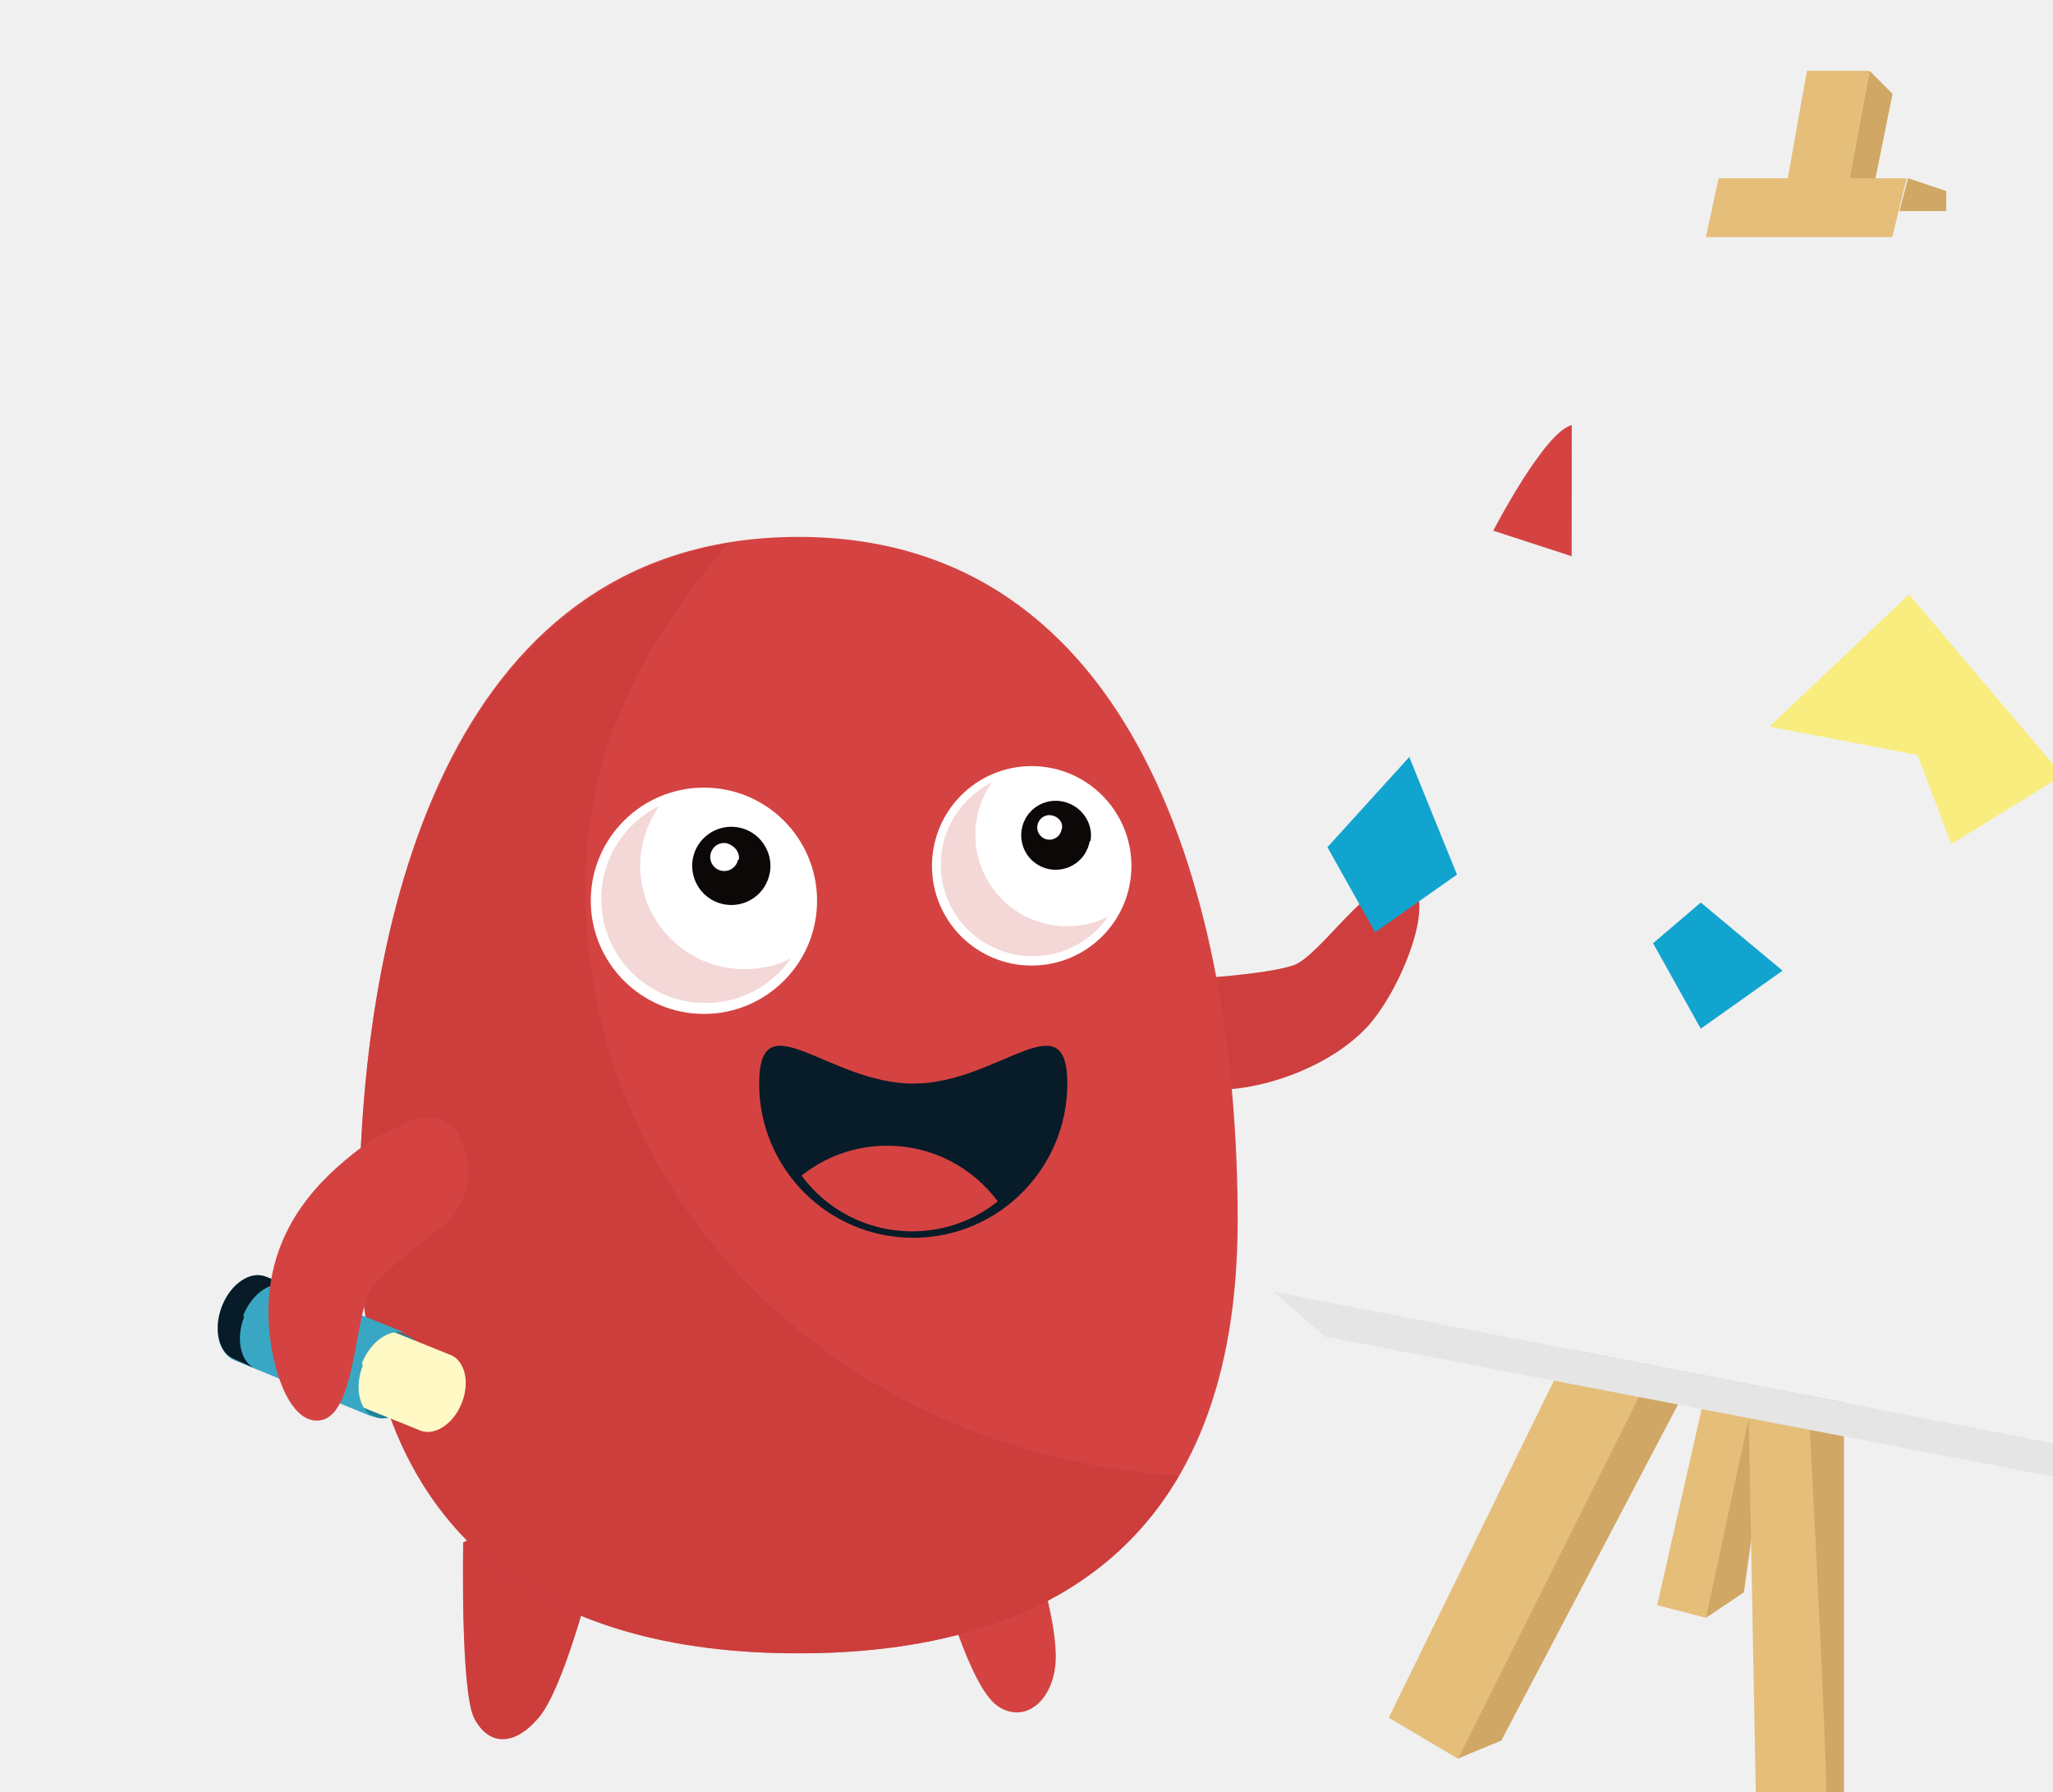
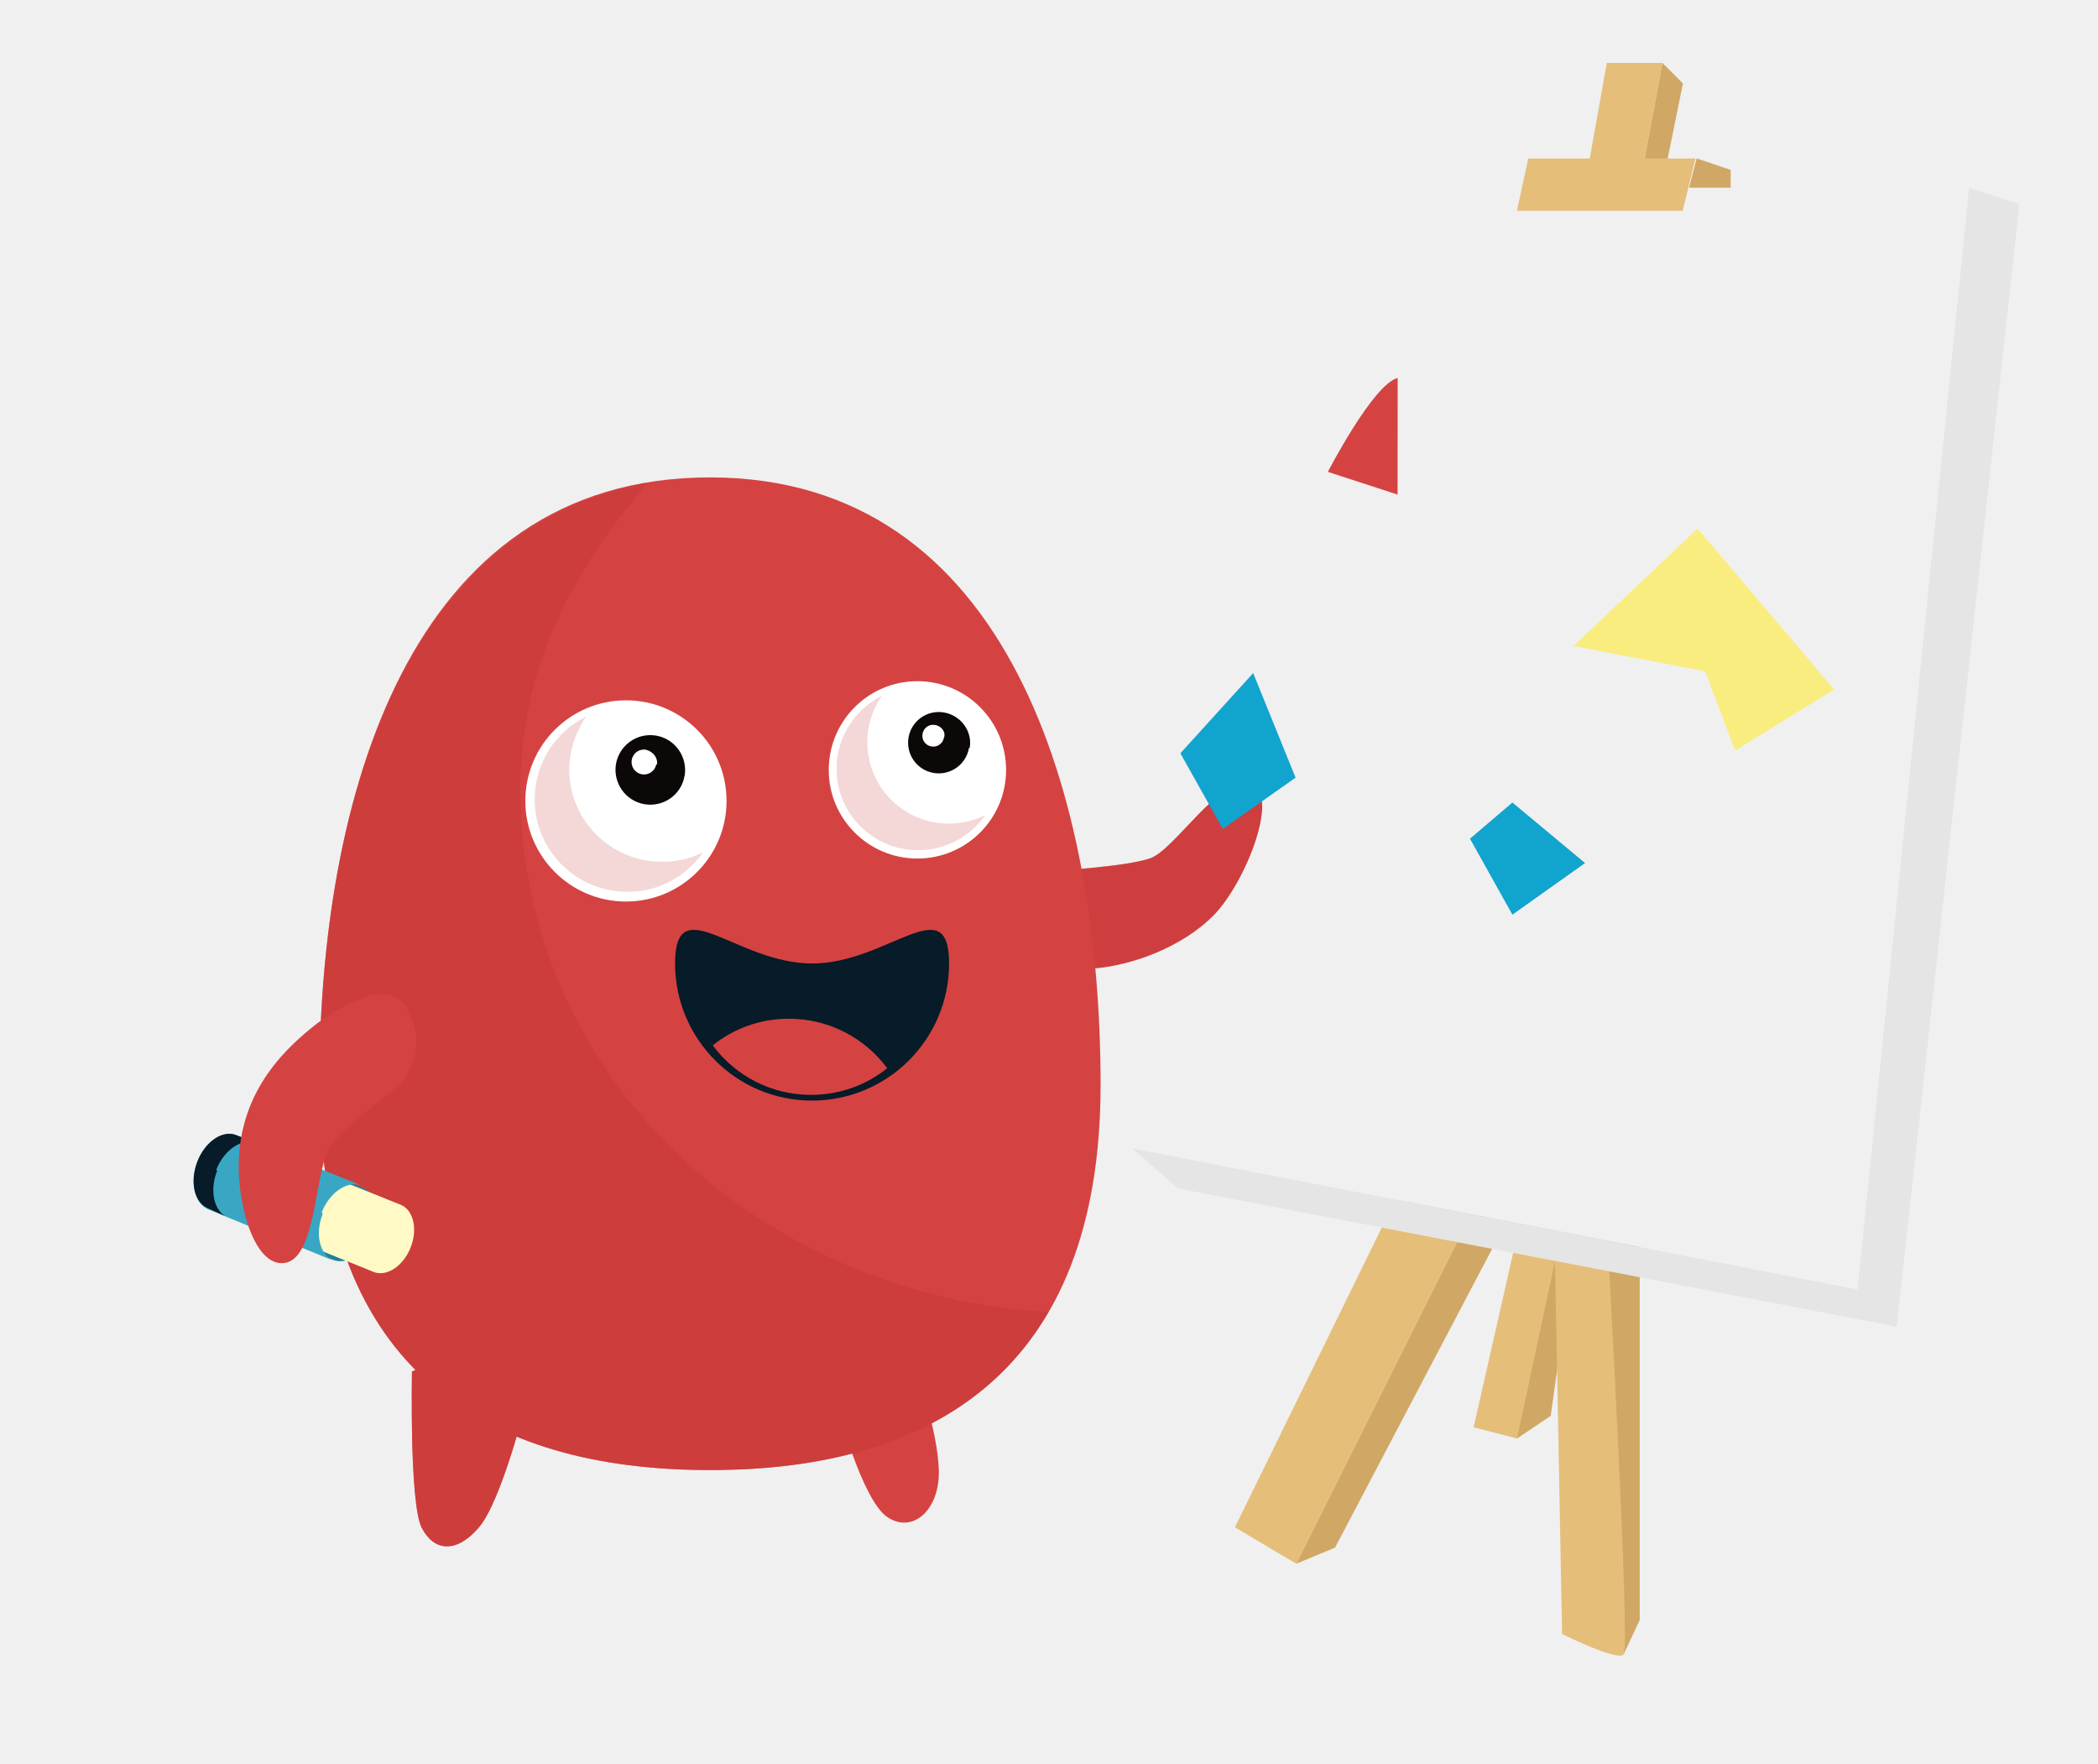
- <svg xmlns="http://www.w3.org/2000/svg">
+ <svg xmlns="http://www.w3.org/2000/svg" height="2384" width="2836">
  <defs>
    <clipPath id="a">
      <path d="M0 1788h2127V0H0z" />
    </clipPath>
    <clipPath id="b">
      <path d="M417.3 405.8h115.4V220.2H417.3z" />
    </clipPath>
    <clipPath id="c">
      <path d="M1048.2 994.2h231.4V805.7h-231.4z" />
    </clipPath>
    <clipPath id="d">
      <path d="M323.7 1298.3H1063V297.6H323.7z" />
    </clipPath>
    <clipPath id="e">
      <path d="M541.7 1061.4h170.7V883.8H541.7z" />
    </clipPath>
    <clipPath id="f">
      <path d="M848 1082.5h150.5V926H848z" />
    </clipPath>
  </defs>
  <path d="M2050.5 1944.6l45.7-30.7 34-243 64.8 565 21.5-46v-519l-133-11zm289-1715l-46-15.4L2275 285l64.2 12z" fill="#d1a765" />
  <g clip-path="url(#a)" transform="matrix(1.33333 0 0 -1.33333 0 2384)">
    <path d="M1414.8 571.8L1252 239.6l62.3-37 166 332h57.6L1494 341l44-11.4 38.5 179.8 7.2-378s55.5-27.7 62.4-20.8c7 7-17 433.4-17 433.4z" fill="#e5be7a" />
    <path d="M1288.6 1597.7h707.7l-113-1117-735.3 143z" fill="#f1f0f0" />
    <path d="M1353.5 219l-39.2-16.3 166 332h39.2zm352.7 1484.4l-20.8 20.8-23-123.4h23z" fill="#d1a765" />
    <path d="M2047.3 1581.2l-51 16.5-113-1117-735.3 143 46.4-40.6L1923 443z" fill="#e5e5e5" />
    <path d="M1549.4 1627.3l-11.5-53h168l13 53z" fill="#e5be7a" />
    <path d="M1629 1724.2l-22-123.4h55.4l23 123.4z" fill="#e5be7a" />
    <path d="M417.6 397.7S415 263 427.6 239c12.5-24 35-26 57.5 0 23 26 48 126.2 48 126.2s-57 62.5-115 32.5" fill="#d44342" />
    <g clip-path="url(#b)" opacity=".6">
      <path d="M417.6 397.7S415 263 427.6 239c12.5-24 35-26 57.5 0 23 26 48 126.2 48 126.2s-57 62.5-115 32.5" fill="#c63838" />
    </g>
    <path d="M848 365.2s25.5-97.6 51.5-115.2c26-17.5 53.5 7.5 52.3 47.6-1.2 40-21.8 97.6-21.8 97.6zm227.7 540.5s65 3.7 90 12c25 8 72 85.6 102.3 75.6 30.4-10-5-99.5-37-132.6-32.3-33.2-83.8-51.3-120.8-54.4-37-3.2-62 7.8-62 7.8" fill="#d44342" />
    <g clip-path="url(#c)" opacity=".4">
      <path d="M1075.7 905.7s65 3.7 90 12c25 8 72 85.6 102.3 75.6 30.4-10-5-99.5-37-132.6-32.3-33.2-83.8-51.3-120.8-54.4-37-3.2-62 7.8-62 7.8" fill="#c63838" />
    </g>
    <path d="M1115.8 688c0-289-169.6-390.4-396-390.4-226.6 0-396 101.5-396 390.4 0 288.8 89.2 616 396 616 304.3 0 396-327.2 396-616" fill="#d44342" />
    <g clip-path="url(#d)" opacity=".6">
      <path d="M529.7 941.6c-13 144.2 36 249.3 126.6 356.7C400.5 1252 323.7 955.8 323.7 688c0-289 169.5-390.4 396-390.4 150.8 0 276.2 45 343.3 160.3-279.4 16-509 216-533.3 483" fill="#c63838" />
    </g>
    <path d="M736.6 976c0-56.2-45.6-102-102-102-56.3 0-102 45.8-102 102 0 56.4 45.7 102 102 102 56.4 0 102-45.6 102-102" fill="#fff" />
    <path d="M694 1001.4c-3.2-19.2-21.5-32-40.7-28.7-19.2 3.3-32 21.6-28.8 40.8 3.4 19.2 21.6 32 40.8 28.7 19.2-3.3 32-21.6 28.8-40.8" fill="#0c0808" />
    <path d="M665.4 1013.3c-1.2-6.8-7.7-11.5-14.6-10.3-7 1.2-11.5 7.8-10.3 14.6 1.2 7 7.7 11.5 14.6 10.3 7-2 12-8 11-15" fill="#fff" />
    <g clip-path="url(#e)" opacity=".2">
      <path d="M670.8 914.4c-51.7 0-93.7 42-93.7 93.6 0 20 7 38.2 17 53.4-31-15.4-52-47-52-84 0-51.6 42-93.6 94-93.6 32 0 60 16 77 40.4-12-6.3-26-9.8-41-9.8" fill="#c63838" />
    </g>
    <path d="M1020 1007.4c0-49.6-40.3-89.8-90-89.8-49.6 0-89.8 40.2-89.8 89.8 0 49.7 40.2 90 89.8 90 49.7 0 90-40.3 90-90" fill="#fff" />
    <path d="M982.4 1029.7c-3-17-19-28.2-36-25.3-17 3-28.2 19-25.3 36 3 17 19 28.2 36 25.3 17-3 29-19 26-36" fill="#0c0808" />
    <path d="M957 1040.2c-1-6-6.7-10-12.7-9-6 1-10.2 6.8-9 12.8 1 6 6.7 10.2 12.8 9 6-1 11-6.7 9-12.8" fill="#fff" />
    <g clip-path="url(#f)" opacity=".2">
      <path d="M962 953c-45.7 0-82.7 37-82.7 82.6 0 17.4 5.5 33.6 14.8 47-27-13.6-46-41.5-46-74 0-45.6 37-82.6 83-82.6 28 0 53 14.3 68 35.8-11-5.5-23-8.7-36-8.7" fill="#c63838" />
    </g>
    <path d="M962.2 811.2c0-76.7-62.2-139-139-139-76.6 0-138.8 62.3-138.8 139s62.2 0 139 0c76.6 0 138.8 76.7 138.8 0" fill="#071b28" />
    <path d="M899.5 705c-22.6 30.5-58.8 50.2-99.7 50.2-29.2 0-56-10-77.2-27 22.6-30.5 58.8-50.2 99.7-50.2 29.2 0 56 10 77.2 27" fill="#d44342" />
    <path d="M251 589.6c-8.3-20.6-26.6-32.5-41-26.7l127.2-52c14.3-6 32.6 6 41 26 8.2 20 3.3 42-11 47l-127 51c14.2-5.6 19-27 10.8-47.4" fill="#1f8299" />
    <path d="M406.2 566.6l-13.5 5.4-105.4 42.5-13.5 5.5c-13 5.2-30-5.7-37.5-24.5-7.6-18.8-3-38.4 10-43.7l13.5-5.4L365.2 504l13.5-5.5c13-5.3 30 5.7 37.5 24.5 7.6 18.8 3 38.3-10 43.6" fill="#fff9c5" />
    <path d="M326.3 559.2c8.2 20.5 26.5 32.5 40.8 26.7l-127 51c-14 6-32-6-40-27s-3-42 11-48l127-52c-14 6-19 27-11 47.2" fill="#39a7c4" />
    <path d="M219.3 602.3c8.3 20.6 26.6 32.5 41 26.7l-20.2 8c-14 6-32-6-40-26.5-8-20.6-3-42 11-47.6l20-9c-14 5-19 27-11 47" fill="#071b28" />
    <path d="M367 775c-10.5-3.3-27.2-10.5-44.8-24-29.4-23-79.3-66.4-80.2-143.7-.5-46.2 18.2-107.3 49-99.2 31 9 28.3 99 45 120 16.4 21 69 59 69 59s22.4 25 16 56c-6.6 30.8-21.5 43.8-54 33.7m1050 628c-24.7-6-70.8-95.2-70.8-95.2l70.7-23z" fill="#d44342" />
    <path d="M1533.3 974.4L1607 913l-73.7-52.3-43 77zm-262.8 131.2l43-106-73.8-52-43 76.7z" fill="#11a4ce" />
    <path d="M1859.5 1089L1721 1252.2 1595.2 1133l133.5-25.6 30.4-80.4z" fill="#f9ed80" />
  </g>
</svg>
